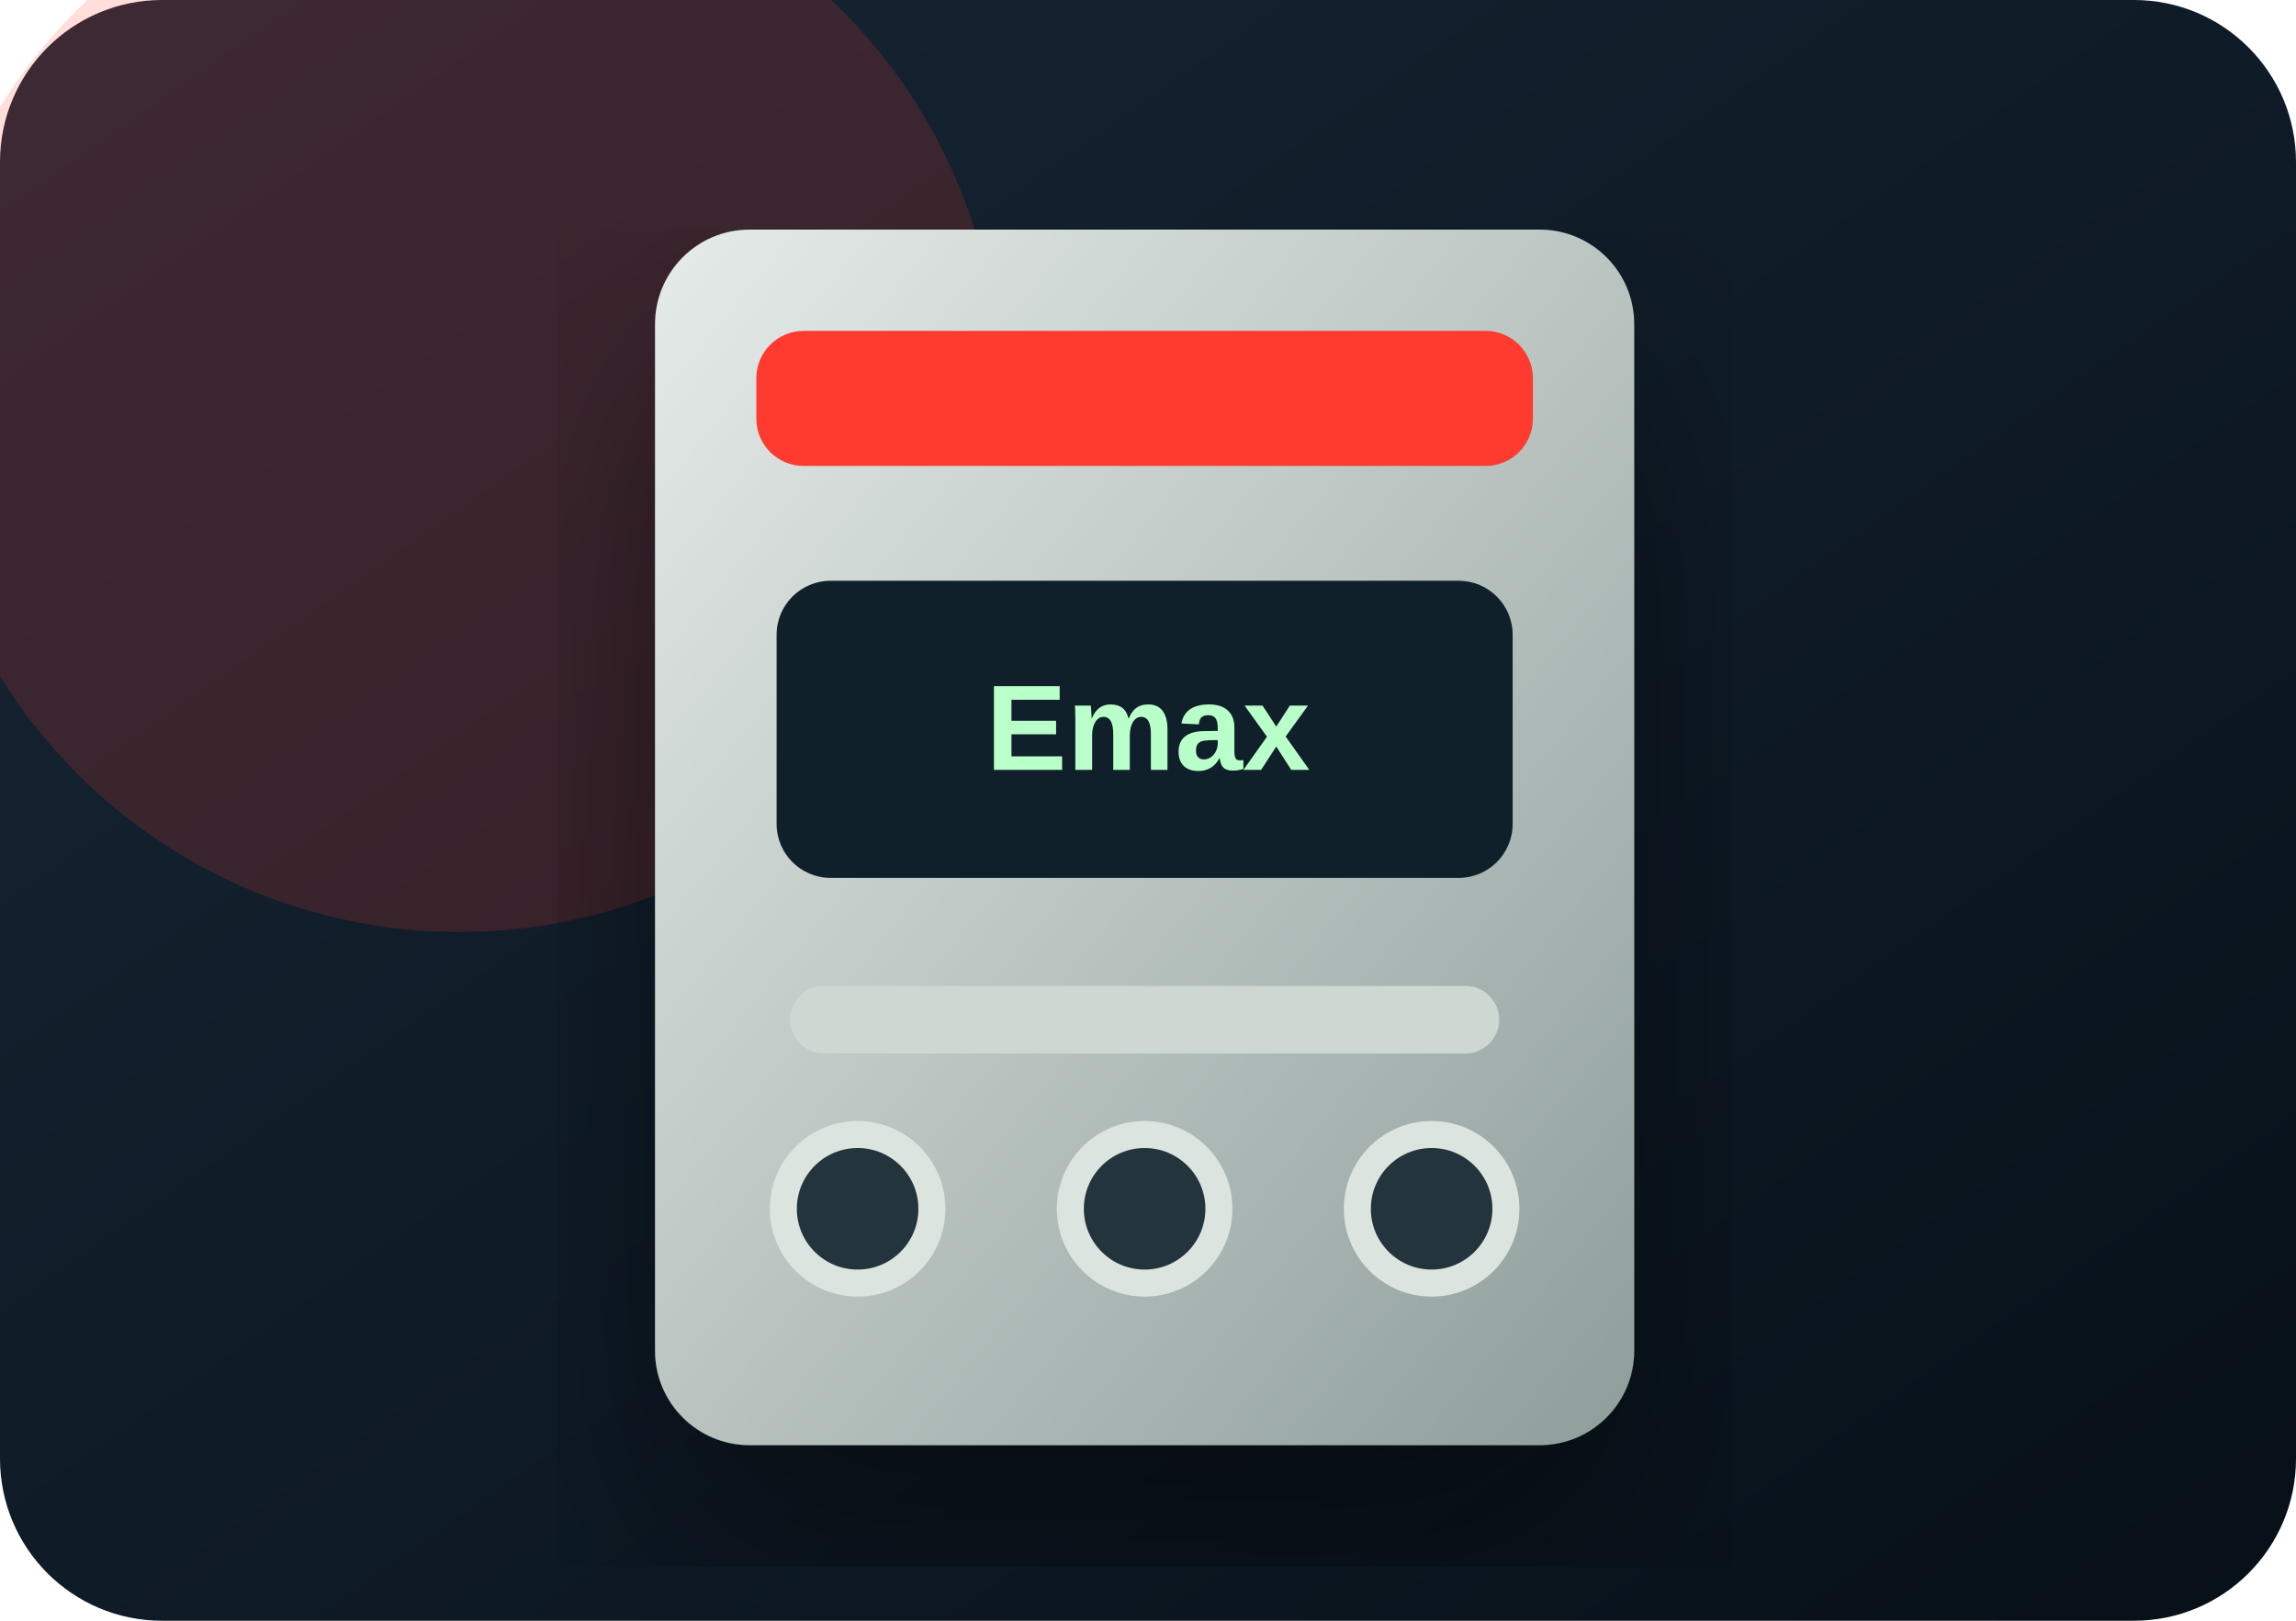
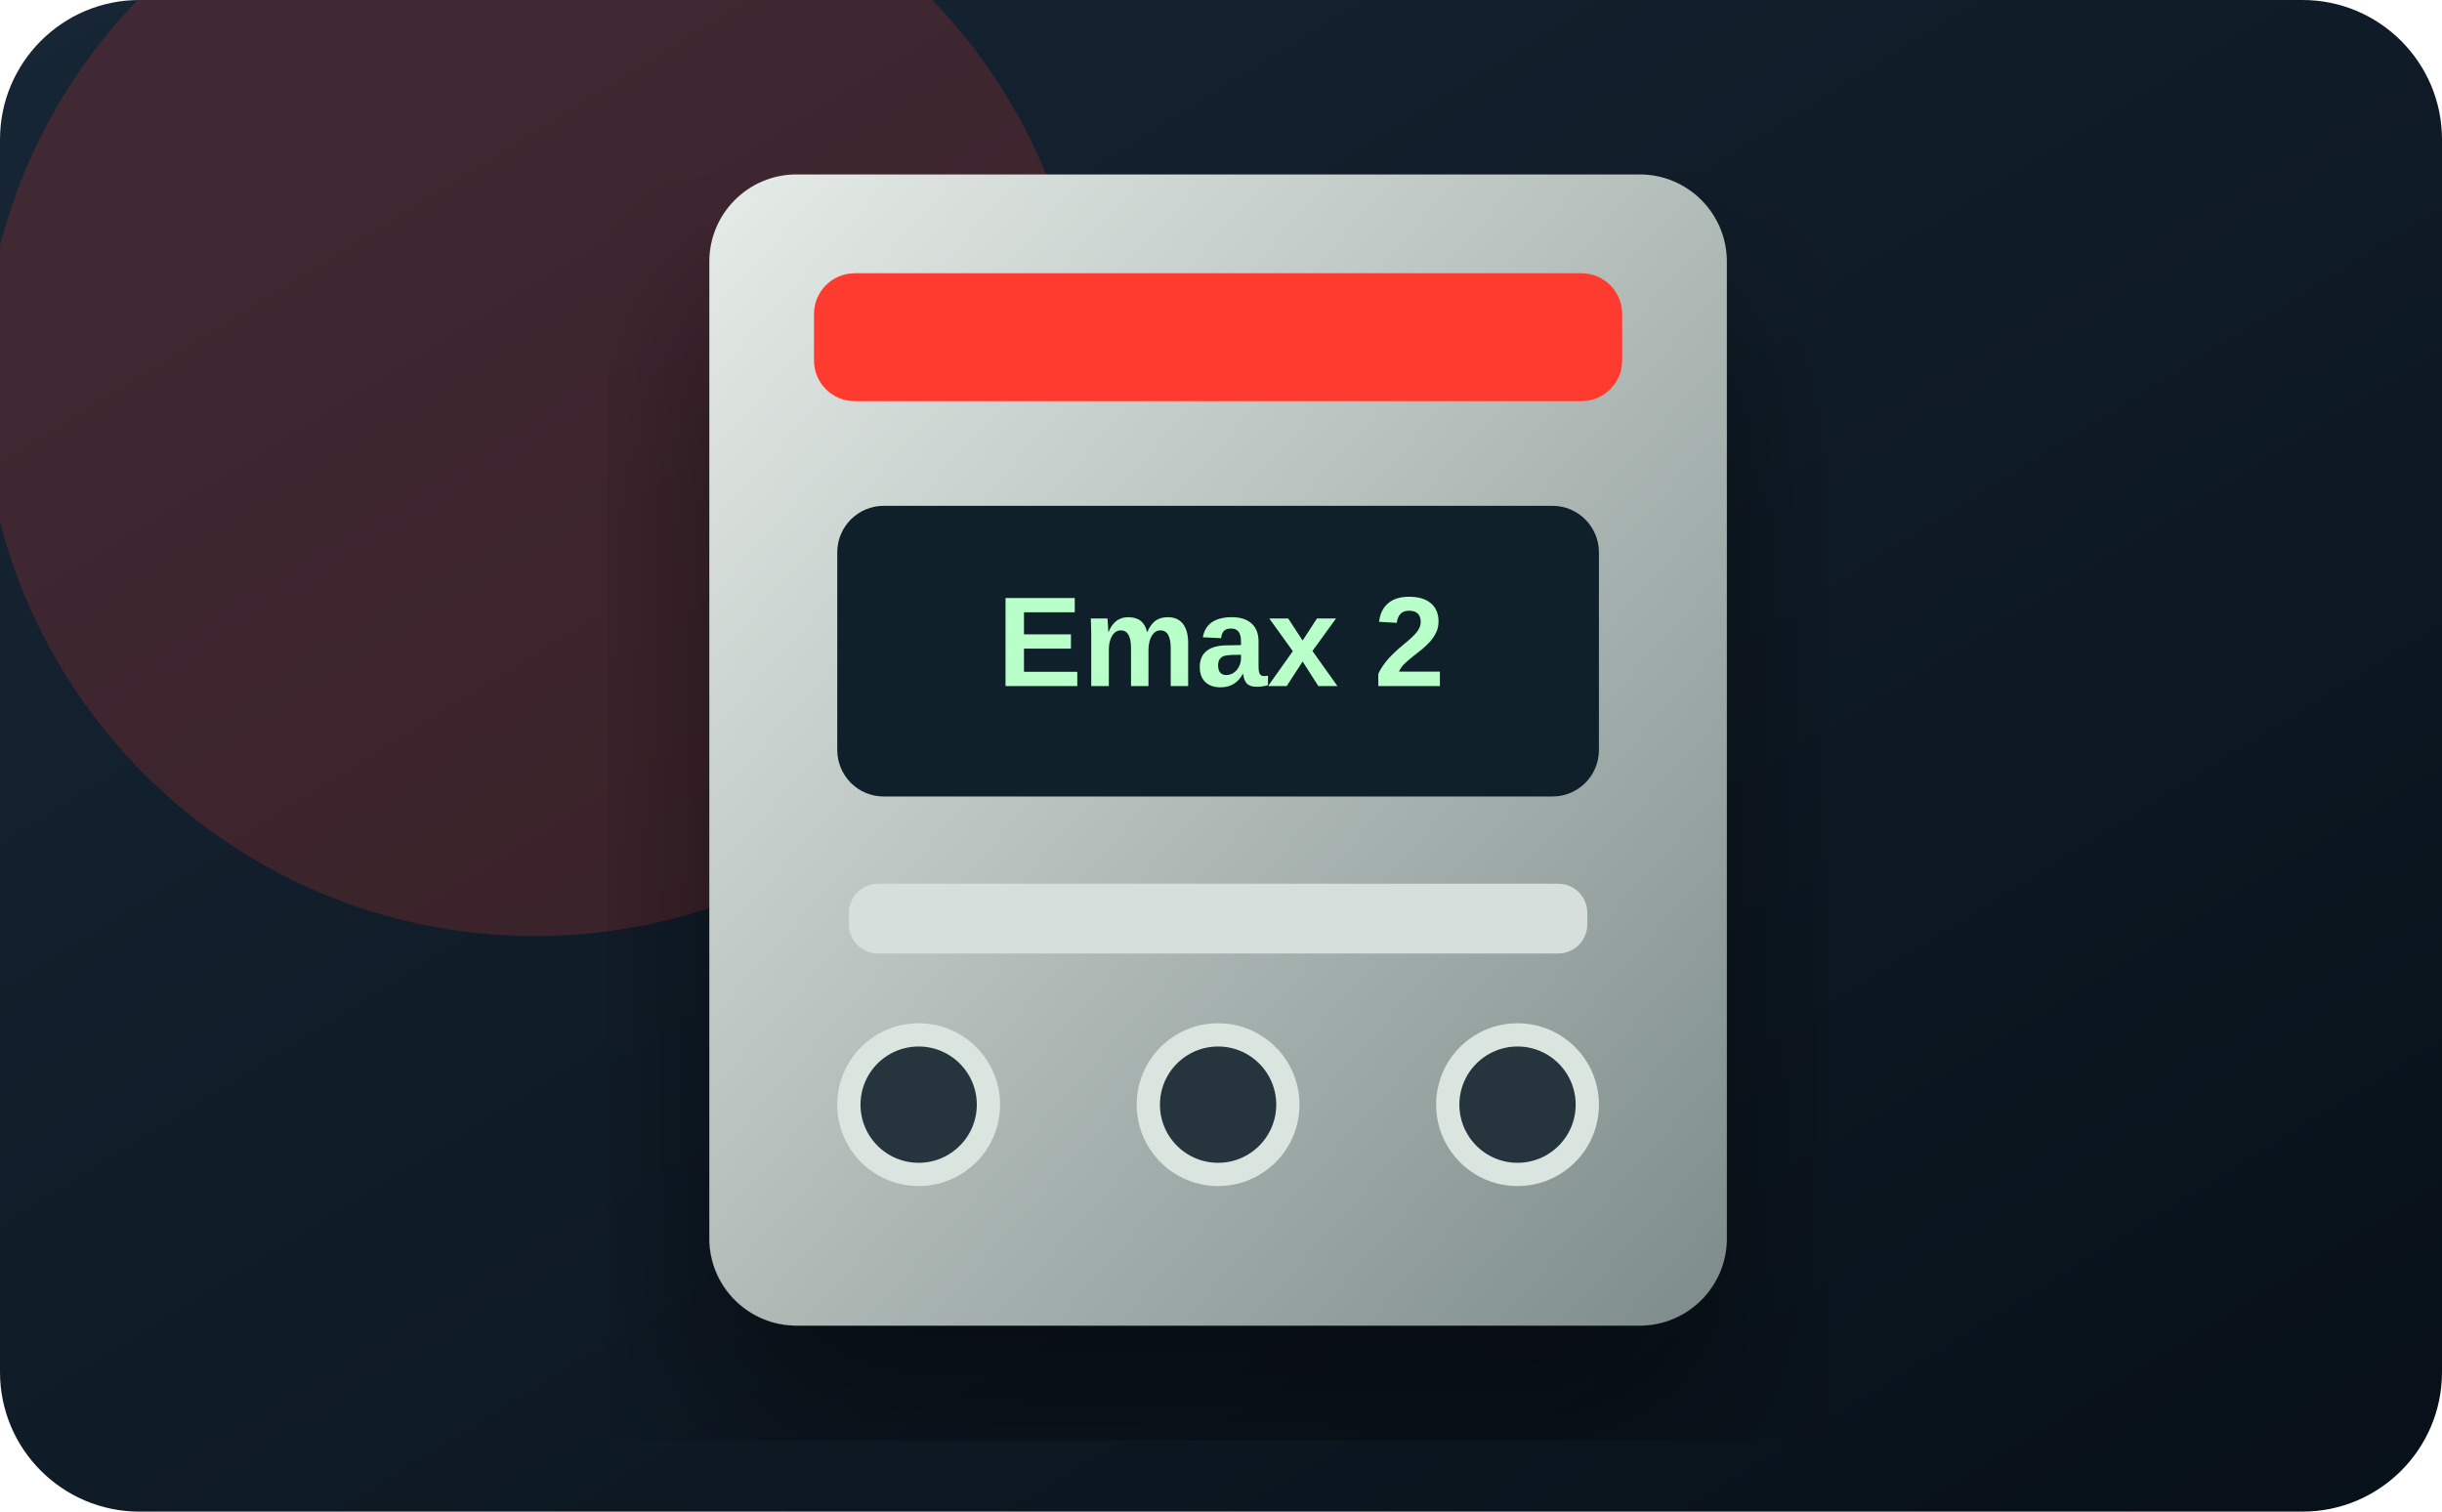
- <svg xmlns="http://www.w3.org/2000/svg" width="340" height="240" viewBox="0 0 340 240">
+ <svg xmlns="http://www.w3.org/2000/svg" width="420" height="260" viewBox="0 0 420 260">
  <defs>
    <linearGradient id="bg" x1="0" x2="1" y1="0" y2="1">
      <stop offset="0" stop-color="#172635" />
      <stop offset="1" stop-color="#071018" />
    </linearGradient>
    <linearGradient id="body" x1="0" x2="1" y1="0" y2="1">
-       <stop offset="0" stop-color="#e5ebe8" />
-       <stop offset="1" stop-color="#8f9e9b" />
+       <stop offset="0" stop-color="#e6ece8" />
+       <stop offset="1" stop-color="#7d8c8a" />
    </linearGradient>
-     <filter id="sh">
-       <feDropShadow dx="0" dy="18" stdDeviation="18" flood-color="#000" flood-opacity=".45" />
+     <filter id="shadow">
+       <feDropShadow dx="0" dy="20" stdDeviation="16" flood-color="#000" flood-opacity=".45" />
    </filter>
  </defs>
-   <rect width="340" height="240" rx="24" fill="url(#bg)" />
-   <circle cx="68" cy="58" r="80" fill="#ff3b30" opacity=".17" />
-   <rect x="97" y="34" width="145" height="180" rx="14" fill="url(#body)" filter="url(#sh)" />
-   <rect x="112" y="49" width="115" height="20" rx="7" fill="#ff3b30" />
-   <rect x="115" y="86" width="109" height="44" rx="8" fill="#10202a" />
-   <text x="170.0" y="114" fill="#b9ffc9" font-family="Arial" font-size="18" font-weight="700" text-anchor="middle">Emax</text>
-   <rect x="117" y="146" width="105" height="10" rx="5" fill="#cdd8d3" />
-   <circle cx="127" cy="179" r="11" fill="#24343c" stroke="#dce4df" stroke-width="4" />
-   <circle cx="169.5" cy="179" r="11" fill="#24343c" stroke="#dce4df" stroke-width="4" />
-   <circle cx="212" cy="179" r="11" fill="#24343c" stroke="#dce4df" stroke-width="4" />
+   <rect width="420" height="260" rx="24" fill="url(#bg)" />
+   <circle cx="92" cy="66" r="95" fill="#ff3b30" opacity=".18" />
+   <rect x="122" y="30" width="175" height="198" rx="15" fill="url(#body)" filter="url(#shadow)" />
+   <rect x="140" y="47" width="139" height="22" rx="7" fill="#ff3b30" />
+   <rect x="144" y="87" width="131" height="50" rx="8" fill="#0f202a" />
+   <text x="210.0" y="118" fill="#b9ffc9" font-family="Arial" font-size="22" font-weight="700" text-anchor="middle">Emax 2</text>
+   <rect x="146" y="152" width="127" height="12" rx="5" fill="#d7dfdc" />
+   <circle cx="158" cy="190" r="12" fill="#26343d" stroke="#dbe5df" stroke-width="4" />
+   <circle cx="209.5" cy="190" r="12" fill="#26343d" stroke="#dbe5df" stroke-width="4" />
+   <circle cx="261" cy="190" r="12" fill="#26343d" stroke="#dbe5df" stroke-width="4" />
</svg>
